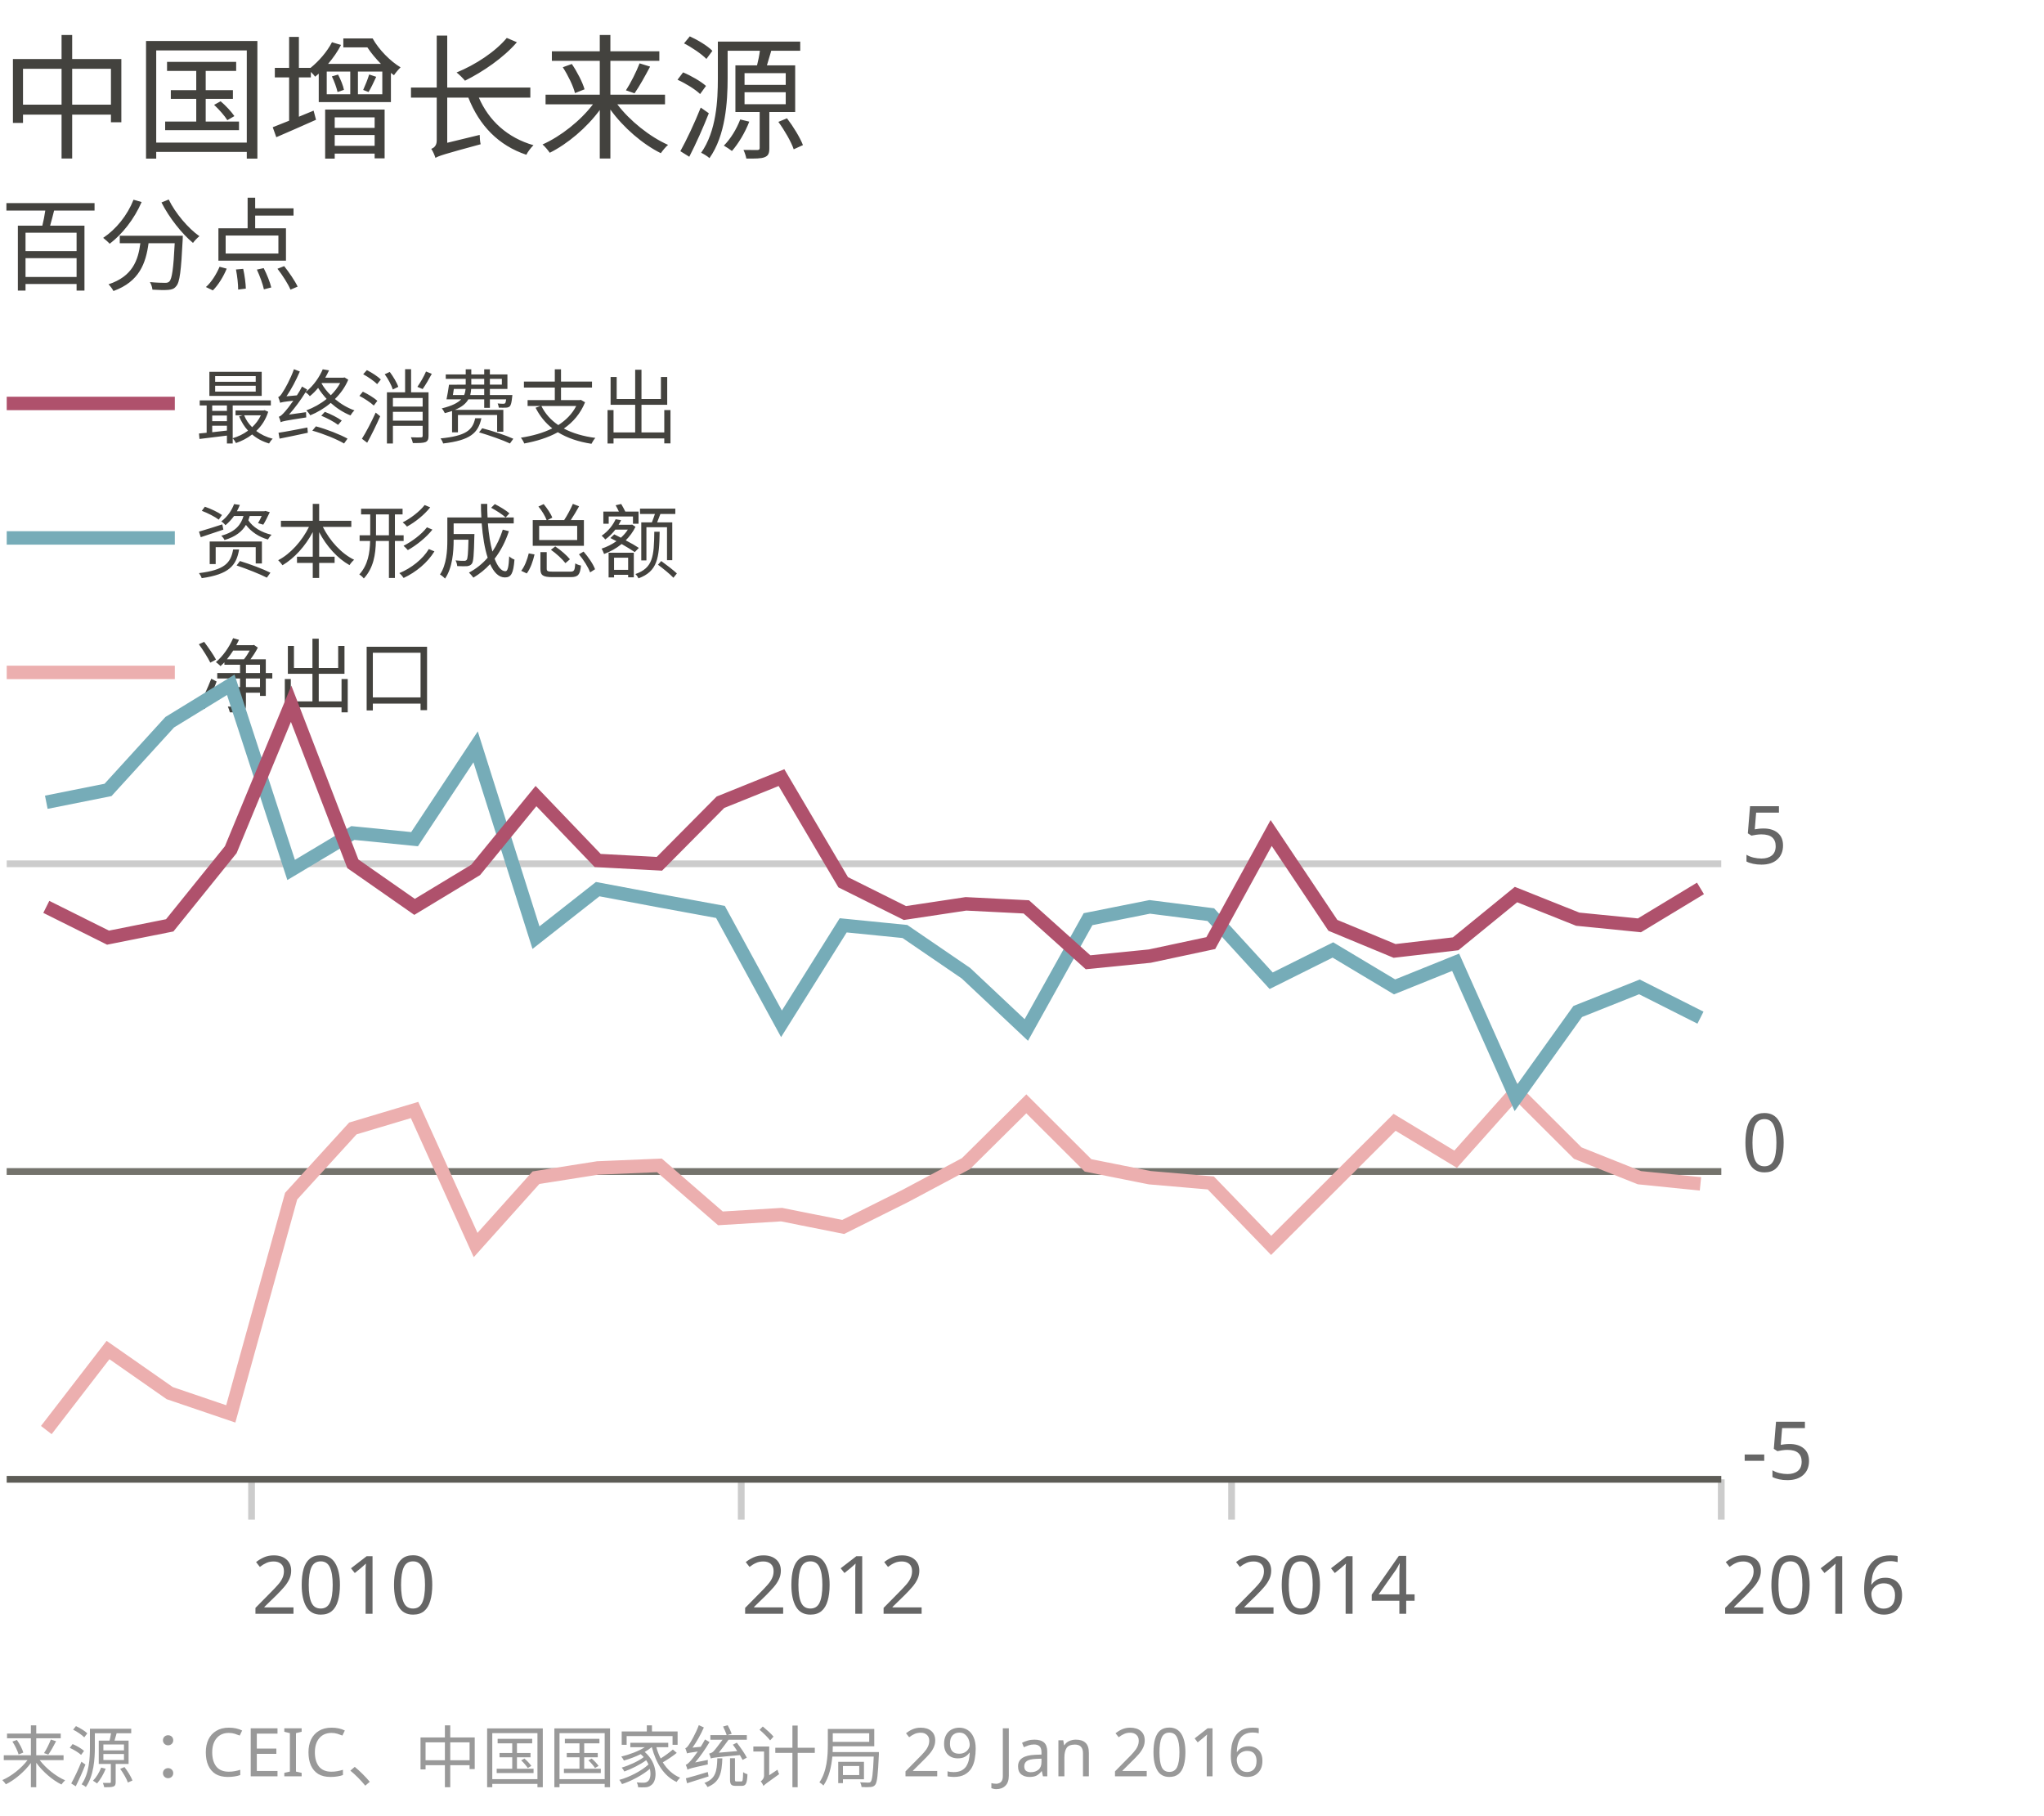
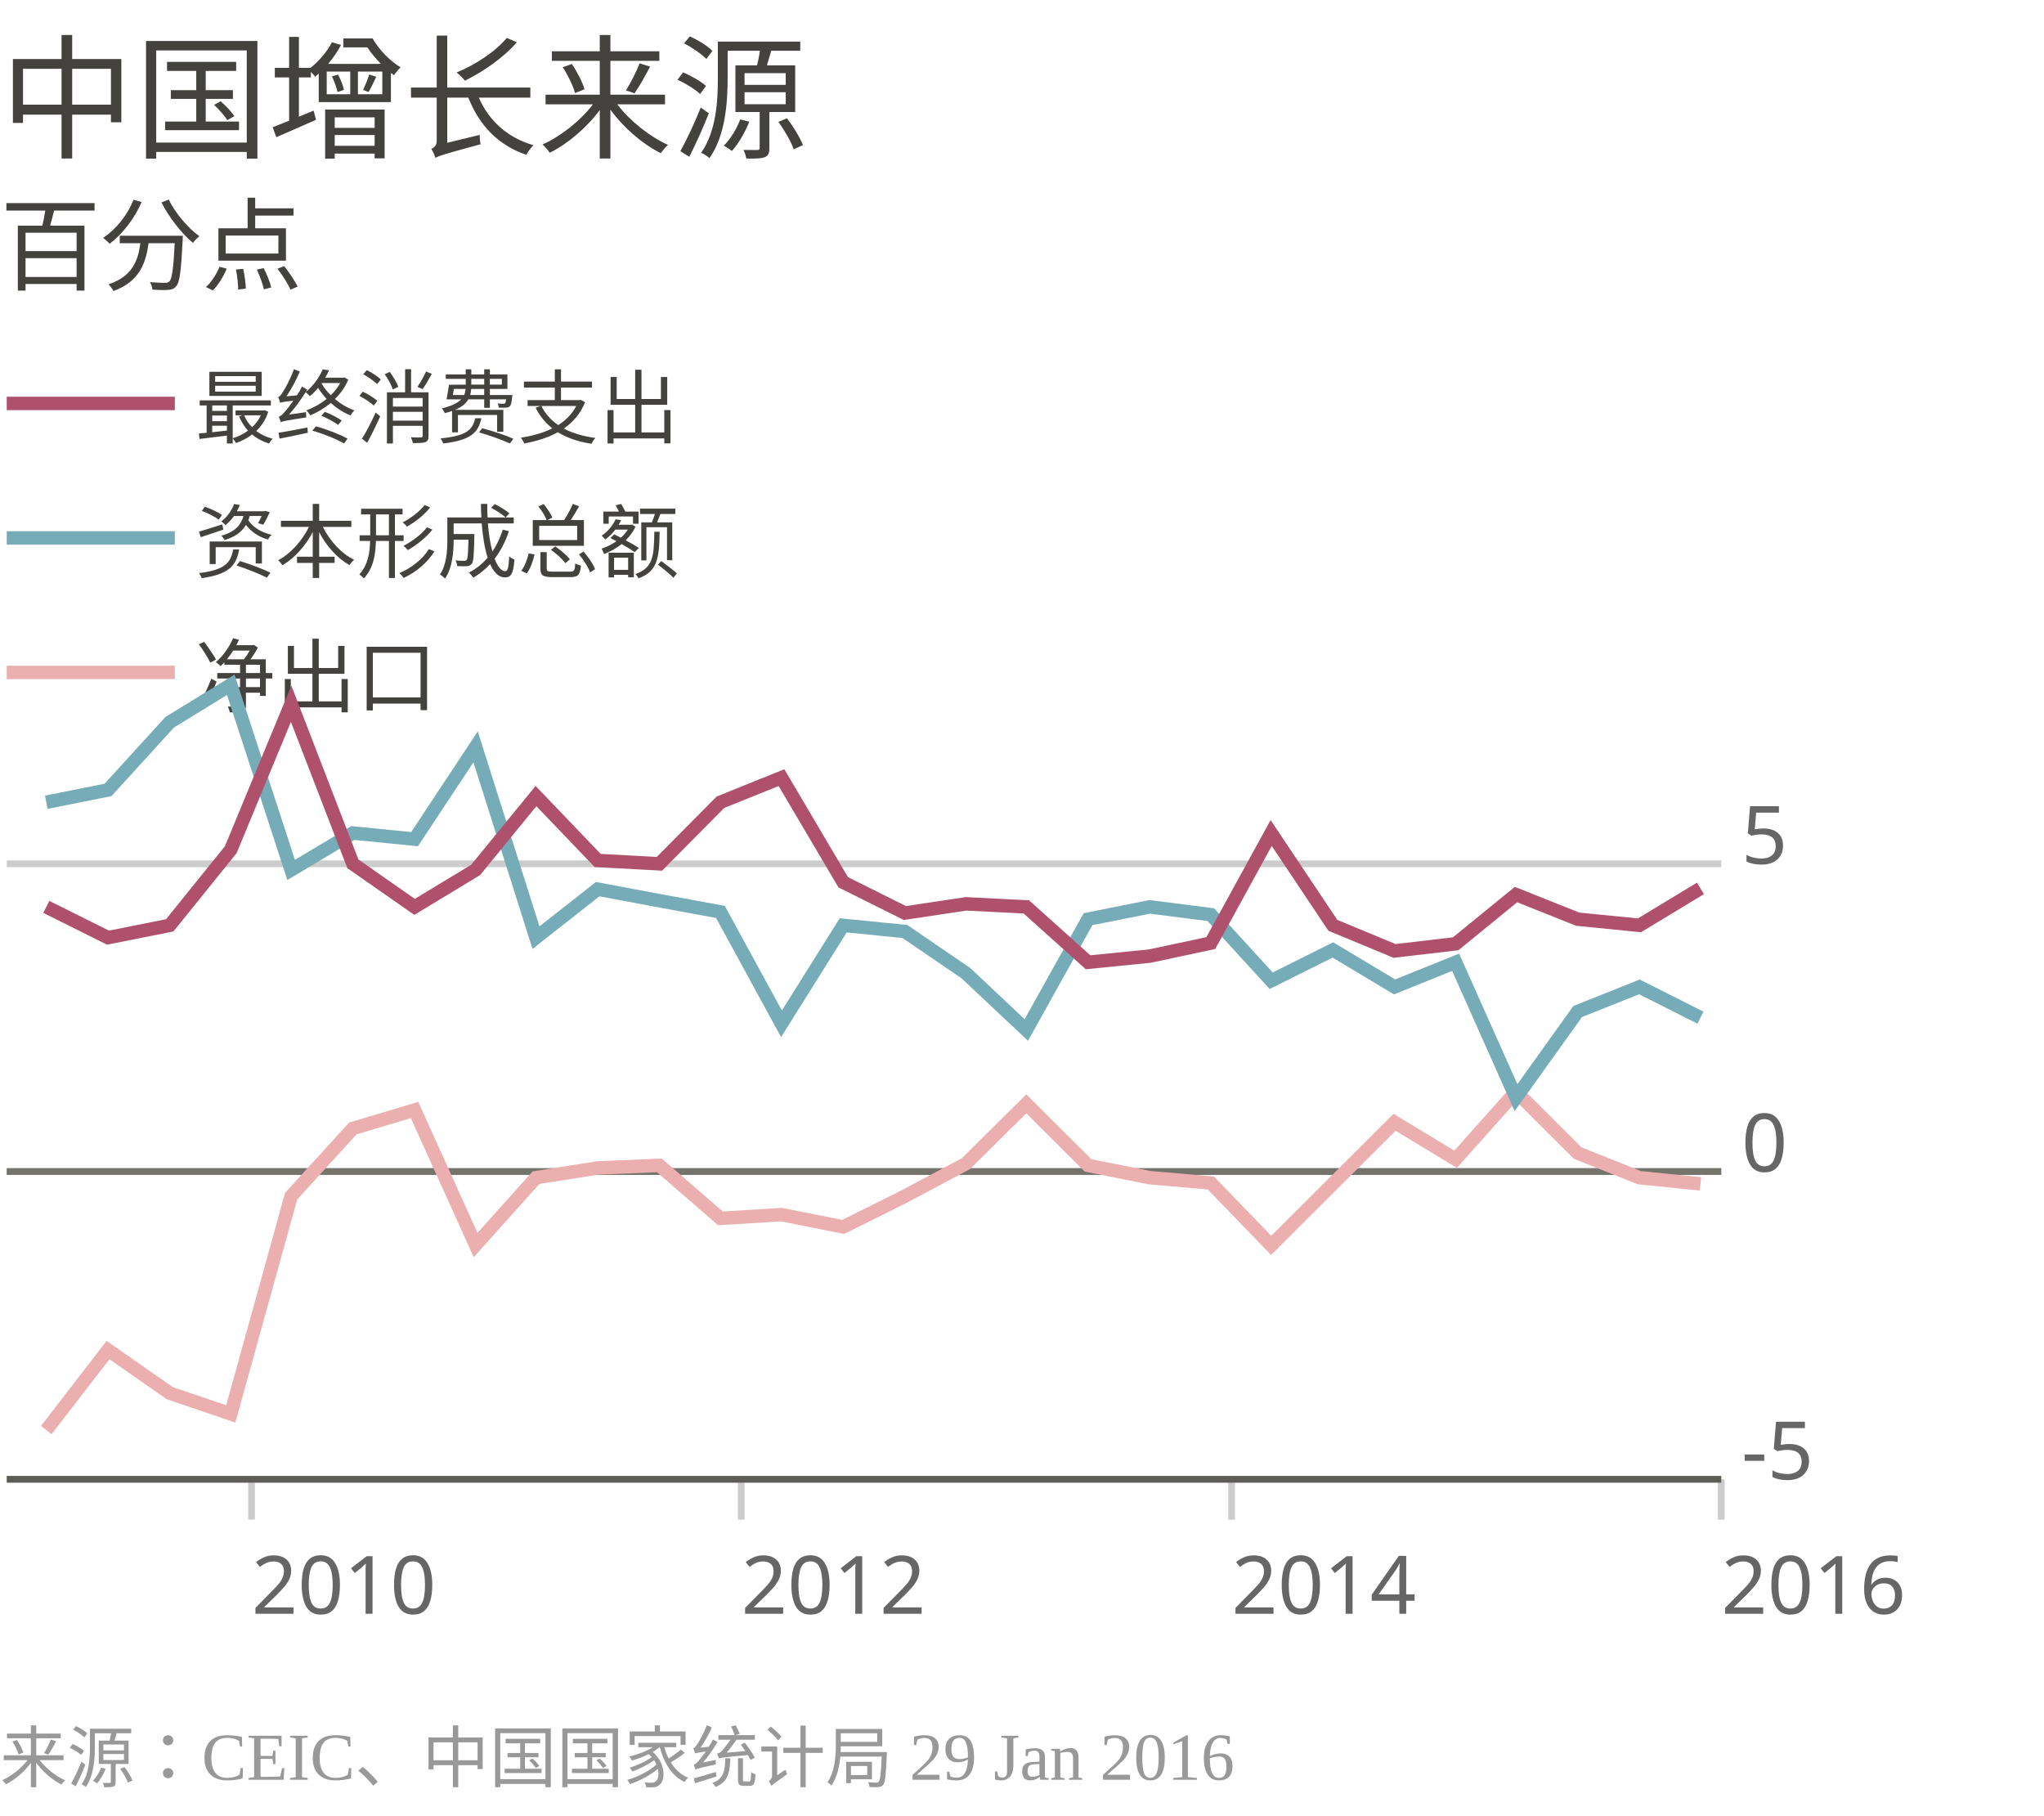
<svg xmlns="http://www.w3.org/2000/svg" viewBox="0 0 304 270">
-   <text class="chart-title" font-family="MetricWeb,sans-serif" fill="#43423e" font-size="20" y="22">中国增长来源</text>
-   <text class="chart-subtitle" font-family="MetricWeb,sans-serif" fill="#43423e" font-size="15" y="42">百分点</text>
-   <text class="chart-source" font-family="MetricWeb,sans-serif" font-size="10" fill-opacity="0.4" y="265">来源：CEIC、中国国家统计局 29 Jan 2016</text>
+   <text class="chart-title" fill="#43423e" font-size="20" y="22">中国增长来源</text>
+   <text class="chart-subtitle" fill="#43423e" font-size="15" y="42">百分点</text>
+   <text class="chart-source" font-size="10" fill-opacity="0.4" y="265">来源：CEIC、中国国家统计局 29 Jan 2016</text>
  <g transform="translate(1,100)">
    <g transform="translate(0,120)" class="x axis">
      <g class="tick" style="" transform="translate(36.41432,0)">
        <line y2="6" x2="0" fill="none" stroke="#000" stroke-opacity="0.2" />
        <text dy="0" style="" y="20" x="0" font-family="MetricWeb,sans-serif" fill-opacity="0.6" font-size="12" text-anchor="start">2010</text>
      </g>
      <g class="tick" style="" transform="translate(109.243,0)">
        <line y2="6" x2="0" fill="none" stroke="#000" stroke-opacity="0.2" />
        <text dy="0" style="" y="20" x="0" font-family="MetricWeb,sans-serif" fill-opacity="0.6" font-size="12" text-anchor="start">2012</text>
      </g>
      <g class="tick" style="" transform="translate(182.1714,0)">
        <line y2="6" x2="0" fill="none" stroke="#000" stroke-opacity="0.2" />
        <text dy="0" style="" y="20" x="0" font-family="MetricWeb,sans-serif" fill-opacity="0.6" font-size="12" text-anchor="start">2014</text>
      </g>
      <g class="tick" style="" transform="translate(255,0)">
        <line y2="6" x2="0" fill="none" stroke="#000" stroke-opacity="0.2" />
        <text dy="0" style="" y="20" x="0" font-family="MetricWeb,sans-serif" fill-opacity="0.6" font-size="12" text-anchor="start">2016</text>
      </g>
      <path class="domain" d="M0,0V0H255V0" fill="none" stroke="#74736c" />
    </g>
    <g transform="translate(255,0)" class="y axis">
      <g class="tick" style="" transform="translate(0,120)">
        <line x2="-255" y2="0" fill="none" stroke="#000" stroke-opacity="0.2" />
        <text dy="0" style="text-anchor: start;" x="3" y="0" font-family="MetricWeb,sans-serif" fill-opacity="0.6" font-size="12">-5</text>
      </g>
      <g class="tick" style="" transform="translate(0,74.23077)">
        <line x2="-255" y2="0" fill="none" stroke="#000" stroke-opacity="0.2" />
        <text dy="0" style="text-anchor: start;" x="3" y="0" font-family="MetricWeb,sans-serif" fill-opacity="0.6" font-size="12">0</text>
      </g>
      <g class="tick" style="" transform="translate(0,28.46154)">
        <line x2="-255" y2="0" fill="none" stroke="#000" stroke-opacity="0.2" />
        <text dy="0" style="text-anchor: start;" x="3" y="0" font-family="MetricWeb,sans-serif" fill-opacity="0.6" font-size="12">5</text>
      </g>
      <path class="domain" d="M-255,1H0V120H-255" fill="none" stroke="#000" stroke-opacity="0" />
      <line class="highlight-line" x1="0" x2="-255" y1="74.231" y2="74.231" fill="none" stroke="#74736c" />
    </g>
    <g class="chart-key" transform="translate(0,-35)">
      <g class="key-element" transform="translate(0,0)">
-         <text x="28" font-family="MetricWeb,sans-serif" font-size="12" fill="#43423e">最终消费支出</text>
+         <text x="28" font-size="12" fill="#43423e">最终消费支出</text>
        <line x1="0" x2="25" y1="-5" y2="-5" stroke-width="2" fill="none" stroke="#af516c" />
      </g>
      <g class="key-element" transform="translate(0,20)">
-         <text x="28" font-family="MetricWeb,sans-serif" font-size="12" fill="#43423e">资本形成总额</text>
+         <text x="28" font-size="12" fill="#43423e">资本形成总额</text>
        <line x1="0" x2="25" y1="-5" y2="-5" stroke-width="2" fill="none" stroke="#76acb8" />
      </g>
      <g class="key-element" transform="translate(0,40)">
-         <text x="28" font-family="MetricWeb,sans-serif" font-size="12" fill="#43423e">净出口</text>
+         <text x="28" font-size="12" fill="#43423e">净出口</text>
        <line x1="0" x2="25" y1="-5" y2="-5" stroke-width="2" fill="none" stroke="#ecafaf" />
      </g>
    </g>
    <g>
      <path d="M5.886,112.677L15.065,100.777L24.243,107.185L33.322,110.274L42.3,77.892L51.479,67.823L60.657,65.077L69.736,85.16L78.715,75.146L87.893,73.698L97.072,73.315L106.15,81.195L115.229,80.638L124.407,82.469L133.586,77.892L142.664,73.054L151.643,64.162L160.822,73.315L170,75.146L179.079,75.927L188.058,85.215L197.236,76.062L206.414,66.908L215.493,72.4L224.472,62.331L233.65,71.485L242.829,75.146L251.907,76.062" stroke-width="2" fill="none" stroke="#ecafaf" />
      <path d="M5.886,19.308L15.065,17.477L24.243,7.408L33.322,1.841L42.3,29.377L51.479,23.885L60.657,24.8L69.736,11.069L78.715,39.446L87.893,32.232L97.072,33.954L106.15,35.621L115.229,52.262L124.407,37.615L133.586,38.531L142.664,44.735L151.643,53.177L160.822,36.7L170,34.869L179.079,36.025L188.058,45.854L197.236,41.277L206.414,46.769L215.493,43.108L224.472,63.246L233.65,50.431L242.829,46.769L251.907,51.346" stroke-width="2" fill="none" stroke="#76acb8" />
      <path d="M5.886,34.869L15.065,39.446L24.243,37.615L33.322,26.362L42.3,4.662L51.479,28.462L60.657,34.869L69.736,29.377L78.715,18.392L87.893,27.97L97.072,28.462L106.15,19.308L115.229,15.646L124.407,31.208L133.586,35.785L142.664,34.419L151.643,34.869L160.822,43.108L170,42.192L179.079,40.255L188.058,23.885L197.236,37.615L206.414,41.421L215.493,40.362L224.472,33.038L233.65,36.7L242.829,37.615L251.907,32.123" stroke-width="2" fill="none" stroke="#af516c" />
    </g>
  </g>
</svg>
